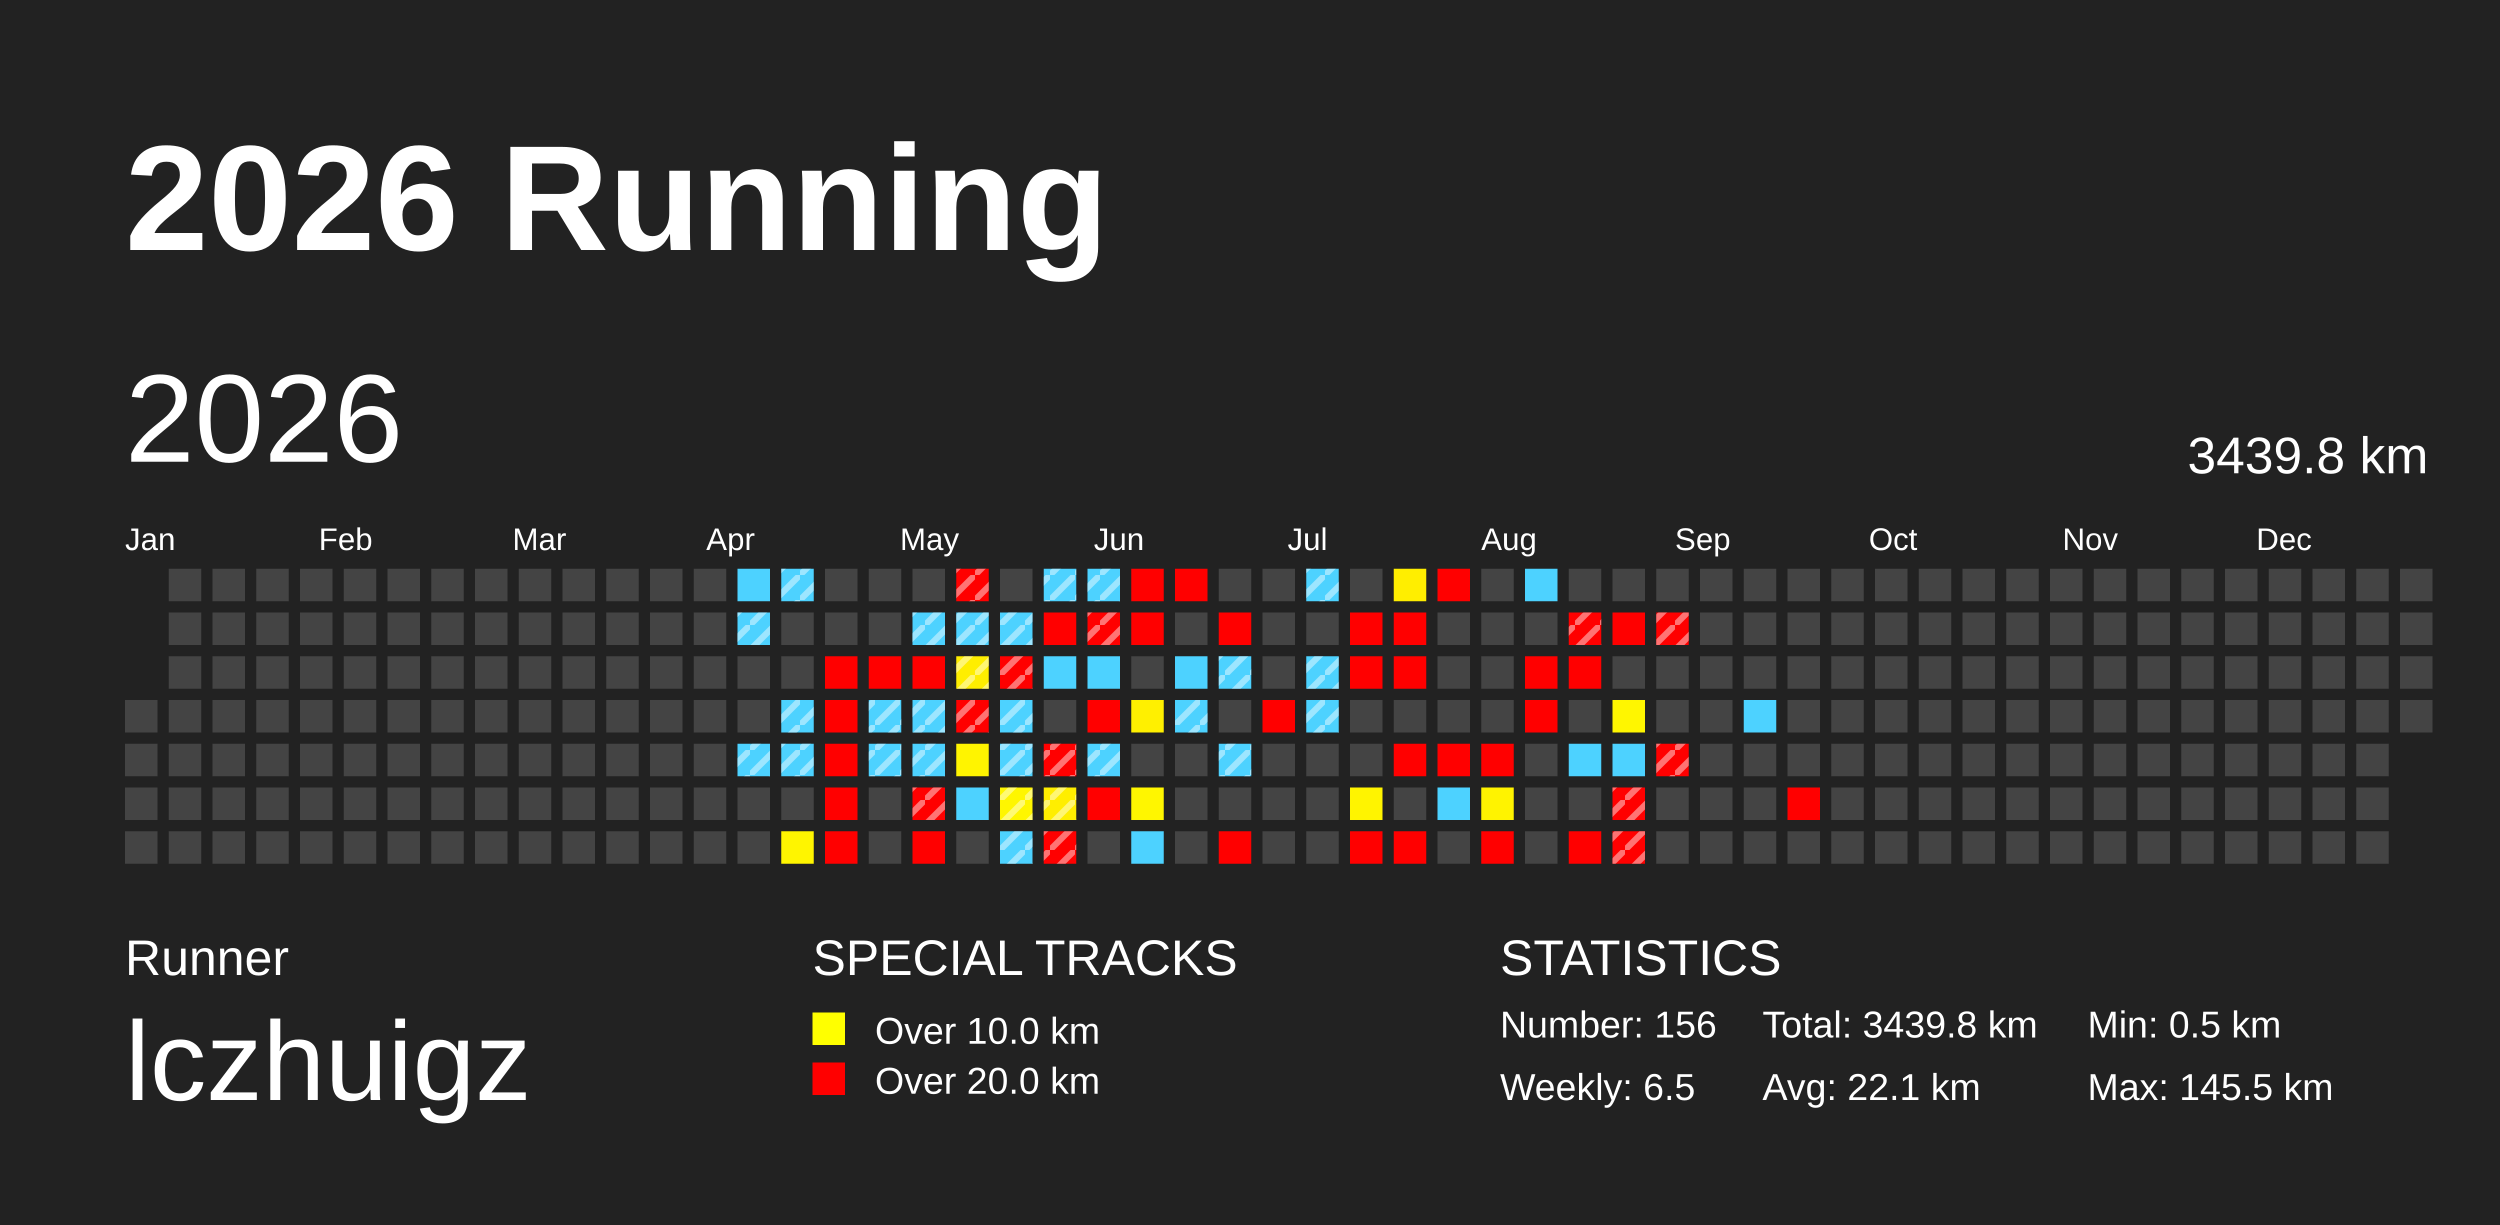
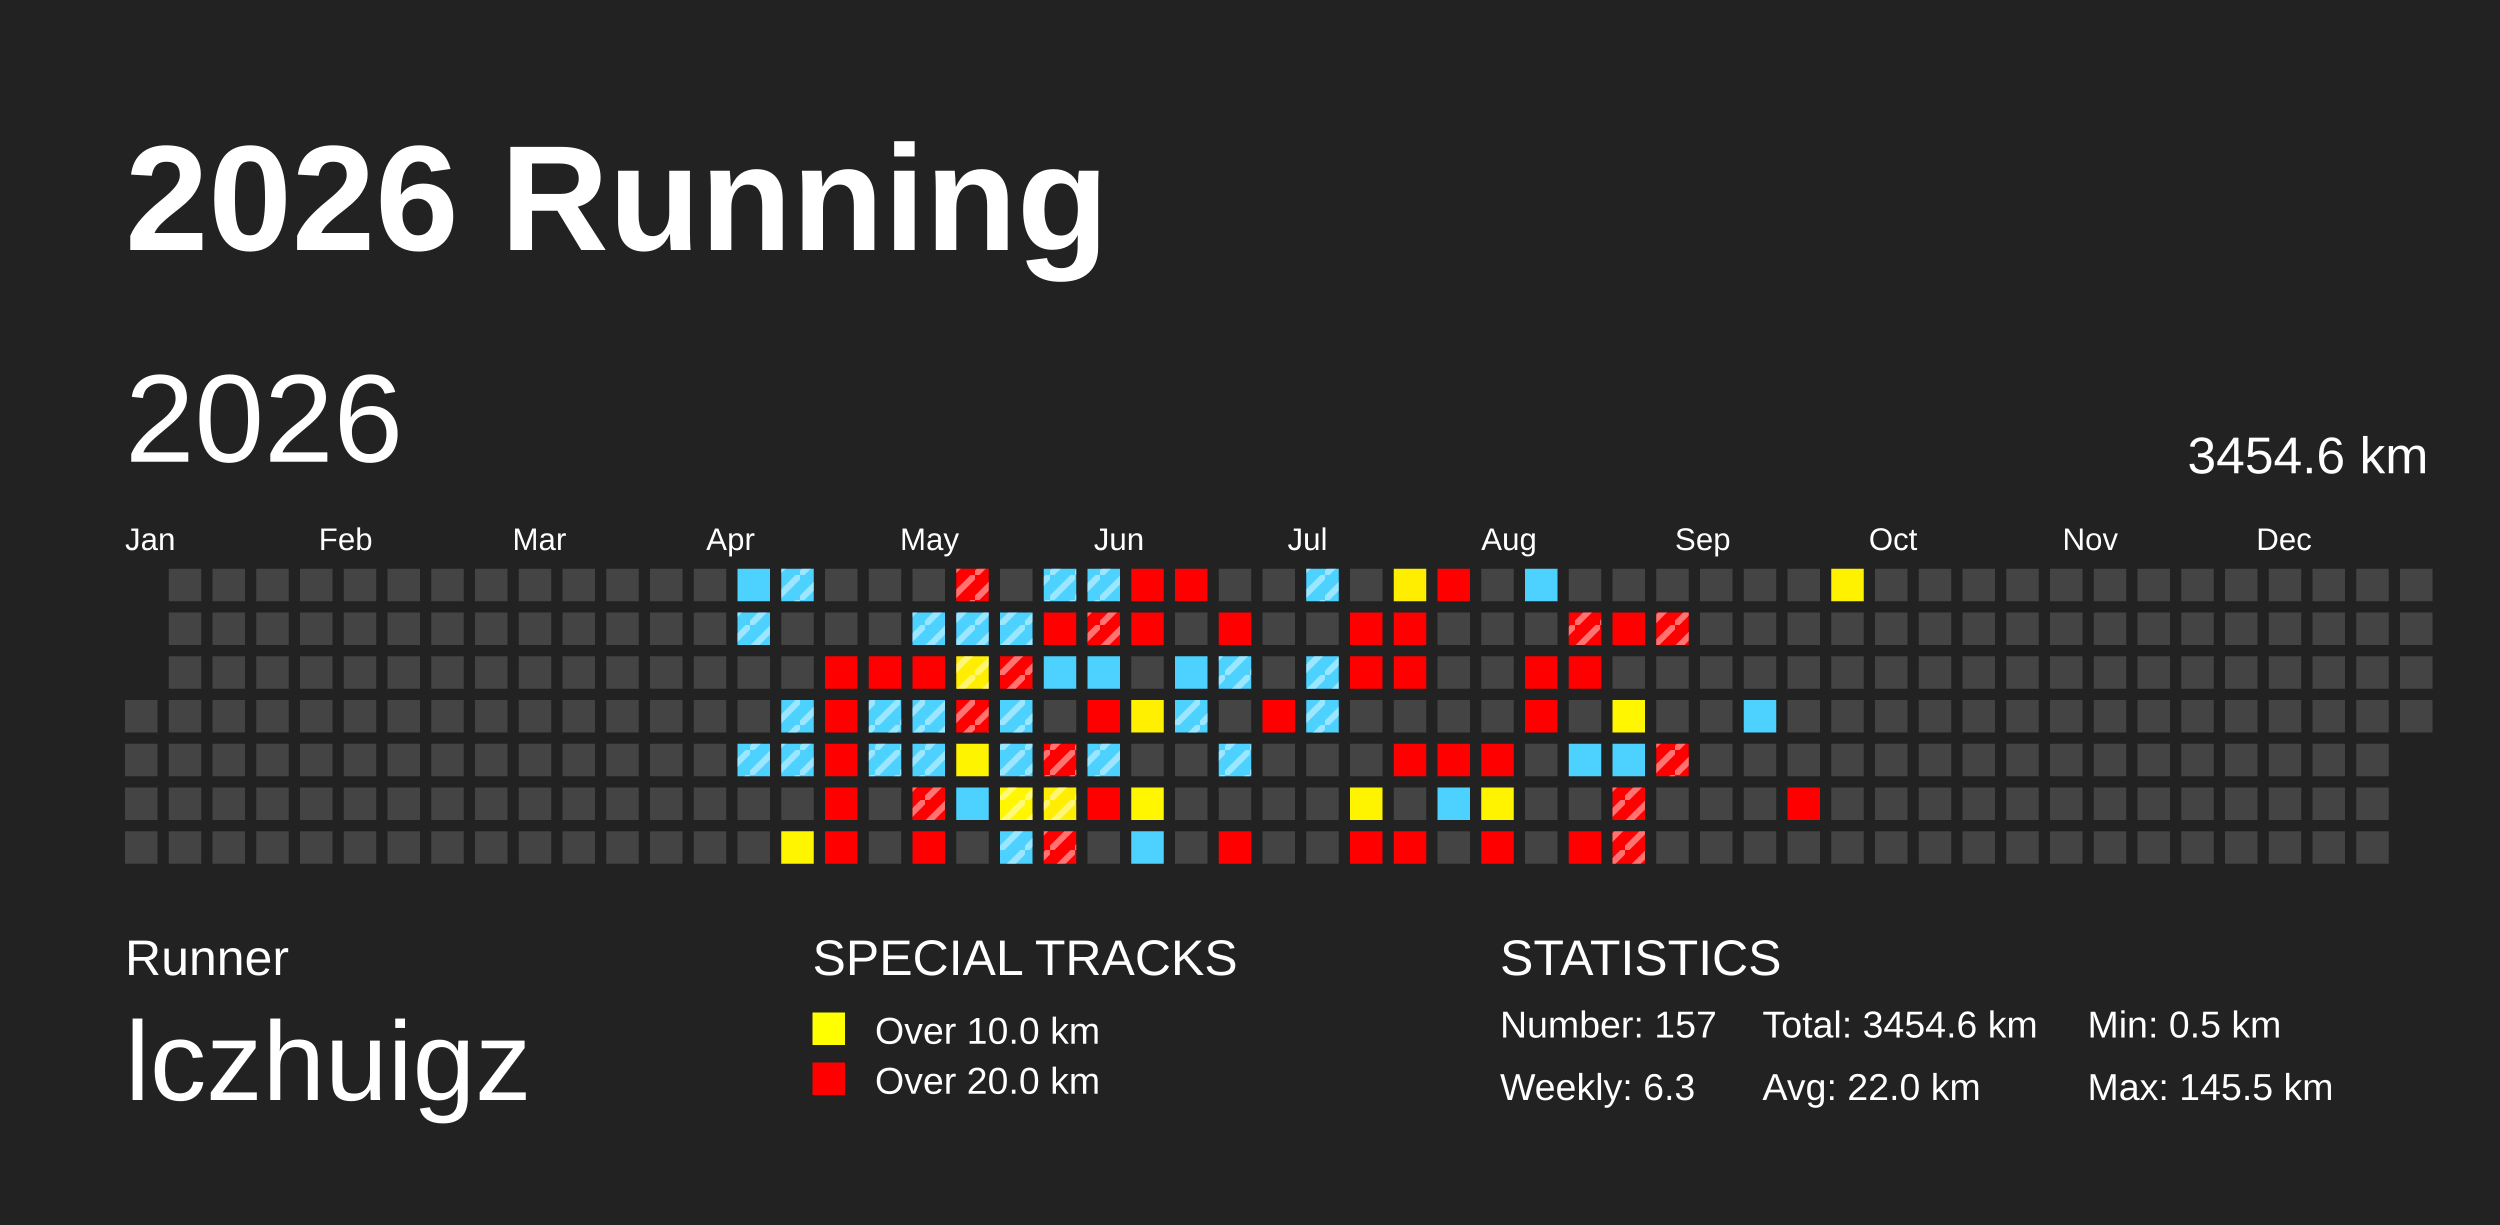
<svg xmlns="http://www.w3.org/2000/svg" baseProfile="full" height="98mm" version="1.1" viewBox="0,0,200,98" width="200mm">
  <defs>
    <pattern height="2" id="indoor-stripe" patternUnits="userSpaceOnUse" width="2">
      <line stroke="white" stroke-opacity="0.45" stroke-width="0.5" x1="0" x2="2" y1="2" y2="0" />
    </pattern>
  </defs>
  <rect fill="#222222" height="98" width="200" x="0" y="0" />
  <text fill="#FFFFFF" style="font-size:12px; font-family:Arial; font-weight:bold;" x="10" y="20">2026 Running</text>
  <text fill="#FFFFFF" style="font-size:4px; font-family:Arial" x="10" y="78">Runner</text>
  <text fill="#FFFFFF" style="font-size:9px; font-family:Arial" x="10" y="88">lczhuigz</text>
  <text fill="#FFFFFF" style="font-size:4px; font-family:Arial" x="65" y="78">SPECIAL TRACKS</text>
  <rect fill="yellow" height="2.6" width="2.6" x="65" y="81" />
  <text fill="#FFFFFF" style="font-size:3px; font-family:Arial" x="70" y="83.5">Over 10.0 km</text>
  <rect fill="red" height="2.6" width="2.6" x="65" y="85" />
  <text fill="#FFFFFF" style="font-size:3px; font-family:Arial" x="70" y="87.5">Over 20.0 km</text>
  <text fill="#FFFFFF" style="font-size:4px; font-family:Arial" x="120" y="78">STATISTICS</text>
-   <text fill="#FFFFFF" style="font-size:3px; font-family:Arial" x="120" y="83">Number: 156</text>
-   <text fill="#FFFFFF" style="font-size:3px; font-family:Arial" x="120" y="88">Weekly: 6.5</text>
-   <text fill="#FFFFFF" style="font-size:3px; font-family:Arial" x="141" y="83">Total: 3439.8 km</text>
-   <text fill="#FFFFFF" style="font-size:3px; font-family:Arial" x="141" y="88">Avg: 22.1 km</text>
+   <text fill="#FFFFFF" style="font-size:3px; font-family:Arial" x="120" y="83">Number: 157</text>
+   <text fill="#FFFFFF" style="font-size:3px; font-family:Arial" x="120" y="88">Weekly: 6.3</text>
+   <text fill="#FFFFFF" style="font-size:3px; font-family:Arial" x="141" y="83">Total: 3454.6 km</text>
+   <text fill="#FFFFFF" style="font-size:3px; font-family:Arial" x="141" y="88">Avg: 22.0 km</text>
  <text fill="#FFFFFF" style="font-size:3px; font-family:Arial" x="167" y="83">Min: 0.5 km</text>
  <text fill="#FFFFFF" style="font-size:3px; font-family:Arial" x="167" y="88">Max: 145.5 km</text>
  <text dominant-baseline="hanging" fill="#FFFFFF" style="font-size:10.0px; font-family:Arial;" x="10" y="30">2026</text>
-   <text dominant-baseline="hanging" fill="#FFFFFF" style="font-size:4.125px; font-family:Arial;" x="175" y="35">3439.8 km</text>
+   <text dominant-baseline="hanging" fill="#FFFFFF" style="font-size:4.125px; font-family:Arial;" x="175" y="35">3454.6 km</text>
  <text fill="#FFFFFF" style="font-size:2.5px; font-family:Arial" x="10.0" y="44">Jan</text>
  <text fill="#FFFFFF" style="font-size:2.5px; font-family:Arial" x="25.5" y="44">Feb</text>
  <text fill="#FFFFFF" style="font-size:2.5px; font-family:Arial" x="41.0" y="44">Mar</text>
  <text fill="#FFFFFF" style="font-size:2.5px; font-family:Arial" x="56.5" y="44">Apr</text>
  <text fill="#FFFFFF" style="font-size:2.5px; font-family:Arial" x="72.0" y="44">May</text>
  <text fill="#FFFFFF" style="font-size:2.5px; font-family:Arial" x="87.5" y="44">Jun</text>
  <text fill="#FFFFFF" style="font-size:2.5px; font-family:Arial" x="103.0" y="44">Jul</text>
  <text fill="#FFFFFF" style="font-size:2.5px; font-family:Arial" x="118.5" y="44">Aug</text>
  <text fill="#FFFFFF" style="font-size:2.5px; font-family:Arial" x="134.0" y="44">Sep</text>
  <text fill="#FFFFFF" style="font-size:2.5px; font-family:Arial" x="149.5" y="44">Oct</text>
  <text fill="#FFFFFF" style="font-size:2.5px; font-family:Arial" x="165.0" y="44">Nov</text>
  <text fill="#FFFFFF" style="font-size:2.5px; font-family:Arial" x="180.5" y="44">Dec</text>
  <rect fill="#444444" height="2.6" width="2.6" x="10.0" y="56.0" />
  <rect fill="#444444" height="2.6" width="2.6" x="10.0" y="59.5" />
  <rect fill="#444444" height="2.6" width="2.6" x="10.0" y="63.0" />
  <rect fill="#444444" height="2.6" width="2.6" x="10.0" y="66.5" />
  <rect fill="#444444" height="2.6" width="2.6" x="13.5" y="45.5" />
  <rect fill="#444444" height="2.6" width="2.6" x="13.5" y="49.0" />
  <rect fill="#444444" height="2.6" width="2.6" x="13.5" y="52.5" />
  <rect fill="#444444" height="2.6" width="2.6" x="13.5" y="56.0" />
  <rect fill="#444444" height="2.6" width="2.6" x="13.5" y="59.5" />
  <rect fill="#444444" height="2.6" width="2.6" x="13.5" y="63.0" />
  <rect fill="#444444" height="2.6" width="2.6" x="13.5" y="66.5" />
  <rect fill="#444444" height="2.6" width="2.6" x="17.0" y="45.5" />
  <rect fill="#444444" height="2.6" width="2.6" x="17.0" y="49.0" />
  <rect fill="#444444" height="2.6" width="2.6" x="17.0" y="52.5" />
  <rect fill="#444444" height="2.6" width="2.6" x="17.0" y="56.0" />
  <rect fill="#444444" height="2.6" width="2.6" x="17.0" y="59.5" />
  <rect fill="#444444" height="2.6" width="2.6" x="17.0" y="63.0" />
  <rect fill="#444444" height="2.6" width="2.6" x="17.0" y="66.5" />
  <rect fill="#444444" height="2.6" width="2.6" x="20.5" y="45.5" />
  <rect fill="#444444" height="2.6" width="2.6" x="20.5" y="49.0" />
  <rect fill="#444444" height="2.6" width="2.6" x="20.5" y="52.5" />
  <rect fill="#444444" height="2.6" width="2.6" x="20.5" y="56.0" />
  <rect fill="#444444" height="2.6" width="2.6" x="20.5" y="59.5" />
  <rect fill="#444444" height="2.6" width="2.6" x="20.5" y="63.0" />
  <rect fill="#444444" height="2.6" width="2.6" x="20.5" y="66.5" />
  <rect fill="#444444" height="2.6" width="2.6" x="24.0" y="45.5" />
  <rect fill="#444444" height="2.6" width="2.6" x="24.0" y="49.0" />
  <rect fill="#444444" height="2.6" width="2.6" x="24.0" y="52.5" />
  <rect fill="#444444" height="2.6" width="2.6" x="24.0" y="56.0" />
  <rect fill="#444444" height="2.6" width="2.6" x="24.0" y="59.5" />
  <rect fill="#444444" height="2.6" width="2.6" x="24.0" y="63.0" />
  <rect fill="#444444" height="2.6" width="2.6" x="24.0" y="66.5" />
  <rect fill="#444444" height="2.6" width="2.6" x="27.5" y="45.5" />
  <rect fill="#444444" height="2.6" width="2.6" x="27.5" y="49.0" />
  <rect fill="#444444" height="2.6" width="2.6" x="27.5" y="52.5" />
  <rect fill="#444444" height="2.6" width="2.6" x="27.5" y="56.0" />
  <rect fill="#444444" height="2.6" width="2.6" x="27.5" y="59.5" />
  <rect fill="#444444" height="2.6" width="2.6" x="27.5" y="63.0" />
  <rect fill="#444444" height="2.6" width="2.6" x="27.5" y="66.5" />
  <rect fill="#444444" height="2.6" width="2.6" x="31.0" y="45.5" />
  <rect fill="#444444" height="2.6" width="2.6" x="31.0" y="49.0" />
  <rect fill="#444444" height="2.6" width="2.6" x="31.0" y="52.5" />
  <rect fill="#444444" height="2.6" width="2.6" x="31.0" y="56.0" />
  <rect fill="#444444" height="2.6" width="2.6" x="31.0" y="59.5" />
  <rect fill="#444444" height="2.6" width="2.6" x="31.0" y="63.0" />
  <rect fill="#444444" height="2.6" width="2.6" x="31.0" y="66.5" />
  <rect fill="#444444" height="2.6" width="2.6" x="34.5" y="45.5" />
  <rect fill="#444444" height="2.6" width="2.6" x="34.5" y="49.0" />
  <rect fill="#444444" height="2.6" width="2.6" x="34.5" y="52.5" />
  <rect fill="#444444" height="2.6" width="2.6" x="34.5" y="56.0" />
  <rect fill="#444444" height="2.6" width="2.6" x="34.5" y="59.5" />
  <rect fill="#444444" height="2.6" width="2.6" x="34.5" y="63.0" />
  <rect fill="#444444" height="2.6" width="2.6" x="34.5" y="66.5" />
  <rect fill="#444444" height="2.6" width="2.6" x="38.0" y="45.5" />
  <rect fill="#444444" height="2.6" width="2.6" x="38.0" y="49.0" />
  <rect fill="#444444" height="2.6" width="2.6" x="38.0" y="52.5" />
  <rect fill="#444444" height="2.6" width="2.6" x="38.0" y="56.0" />
  <rect fill="#444444" height="2.6" width="2.6" x="38.0" y="59.5" />
  <rect fill="#444444" height="2.6" width="2.6" x="38.0" y="63.0" />
  <rect fill="#444444" height="2.6" width="2.6" x="38.0" y="66.5" />
  <rect fill="#444444" height="2.6" width="2.6" x="41.5" y="45.5" />
  <rect fill="#444444" height="2.6" width="2.6" x="41.5" y="49.0" />
  <rect fill="#444444" height="2.6" width="2.6" x="41.5" y="52.5" />
  <rect fill="#444444" height="2.6" width="2.6" x="41.5" y="56.0" />
  <rect fill="#444444" height="2.6" width="2.6" x="41.5" y="59.5" />
  <rect fill="#444444" height="2.6" width="2.6" x="41.5" y="63.0" />
  <rect fill="#444444" height="2.6" width="2.6" x="41.5" y="66.5" />
  <rect fill="#444444" height="2.6" width="2.6" x="45.0" y="45.5" />
  <rect fill="#444444" height="2.6" width="2.6" x="45.0" y="49.0" />
  <rect fill="#444444" height="2.6" width="2.6" x="45.0" y="52.5" />
  <rect fill="#444444" height="2.6" width="2.6" x="45.0" y="56.0" />
  <rect fill="#444444" height="2.6" width="2.6" x="45.0" y="59.5" />
  <rect fill="#444444" height="2.6" width="2.6" x="45.0" y="63.0" />
  <rect fill="#444444" height="2.6" width="2.6" x="45.0" y="66.5" />
  <rect fill="#444444" height="2.6" width="2.6" x="48.5" y="45.5" />
  <rect fill="#444444" height="2.6" width="2.6" x="48.5" y="49.0" />
  <rect fill="#444444" height="2.6" width="2.6" x="48.5" y="52.5" />
  <rect fill="#444444" height="2.6" width="2.6" x="48.5" y="56.0" />
  <rect fill="#444444" height="2.6" width="2.6" x="48.5" y="59.5" />
  <rect fill="#444444" height="2.6" width="2.6" x="48.5" y="63.0" />
  <rect fill="#444444" height="2.6" width="2.6" x="48.5" y="66.5" />
  <rect fill="#444444" height="2.6" width="2.6" x="52.0" y="45.5" />
  <rect fill="#444444" height="2.6" width="2.6" x="52.0" y="49.0" />
  <rect fill="#444444" height="2.6" width="2.6" x="52.0" y="52.5" />
  <rect fill="#444444" height="2.6" width="2.6" x="52.0" y="56.0" />
  <rect fill="#444444" height="2.6" width="2.6" x="52.0" y="59.5" />
  <rect fill="#444444" height="2.6" width="2.6" x="52.0" y="63.0" />
  <rect fill="#444444" height="2.6" width="2.6" x="52.0" y="66.5" />
  <rect fill="#444444" height="2.6" width="2.6" x="55.5" y="45.5" />
  <rect fill="#444444" height="2.6" width="2.6" x="55.5" y="49.0" />
  <rect fill="#444444" height="2.6" width="2.6" x="55.5" y="52.5" />
  <rect fill="#444444" height="2.6" width="2.6" x="55.5" y="56.0" />
  <rect fill="#444444" height="2.6" width="2.6" x="55.5" y="59.5" />
  <rect fill="#444444" height="2.6" width="2.6" x="55.5" y="63.0" />
  <rect fill="#444444" height="2.6" width="2.6" x="55.5" y="66.5" />
  <rect fill="#4dd2ff" height="2.6" width="2.6" x="59.0" y="45.5" />
  <rect fill="#4dd2ff" height="2.6" width="2.6" x="59.0" y="49.0" />
  <rect fill="url(#indoor-stripe)" height="2.6" style="pointer-events: none;" width="2.6" x="59.0" y="49.0" />
  <rect fill="#444444" height="2.6" width="2.6" x="59.0" y="52.5" />
  <rect fill="#444444" height="2.6" width="2.6" x="59.0" y="56.0" />
  <rect fill="#4dd2ff" height="2.6" width="2.6" x="59.0" y="59.5" />
  <rect fill="url(#indoor-stripe)" height="2.6" style="pointer-events: none;" width="2.6" x="59.0" y="59.5" />
  <rect fill="#444444" height="2.6" width="2.6" x="59.0" y="63.0" />
  <rect fill="#444444" height="2.6" width="2.6" x="59.0" y="66.5" />
  <rect fill="#4dd2ff" height="2.6" width="2.6" x="62.5" y="45.5" />
  <rect fill="url(#indoor-stripe)" height="2.6" style="pointer-events: none;" width="2.6" x="62.5" y="45.5" />
  <rect fill="#444444" height="2.6" width="2.6" x="62.5" y="49.0" />
  <rect fill="#444444" height="2.6" width="2.6" x="62.5" y="52.5" />
  <rect fill="#4dd2ff" height="2.6" width="2.6" x="62.5" y="56.0" />
  <rect fill="url(#indoor-stripe)" height="2.6" style="pointer-events: none;" width="2.6" x="62.5" y="56.0" />
  <rect fill="#4dd2ff" height="2.6" width="2.6" x="62.5" y="59.5" />
  <rect fill="url(#indoor-stripe)" height="2.6" style="pointer-events: none;" width="2.6" x="62.5" y="59.5" />
  <rect fill="#444444" height="2.6" width="2.6" x="62.5" y="63.0" />
  <rect fill="#fff500" height="2.6" width="2.6" x="62.5" y="66.5" />
  <rect fill="#444444" height="2.6" width="2.6" x="66.0" y="45.5" />
  <rect fill="#444444" height="2.6" width="2.6" x="66.0" y="49.0" />
  <rect fill="red" height="2.6" width="2.6" x="66.0" y="52.5" />
  <rect fill="red" height="2.6" width="2.6" x="66.0" y="56.0" />
  <rect fill="red" height="2.6" width="2.6" x="66.0" y="59.5" />
  <rect fill="red" height="2.6" width="2.6" x="66.0" y="63.0" />
  <rect fill="red" height="2.6" width="2.6" x="66.0" y="66.5" />
  <rect fill="#444444" height="2.6" width="2.6" x="69.5" y="45.5" />
  <rect fill="#444444" height="2.6" width="2.6" x="69.5" y="49.0" />
  <rect fill="red" height="2.6" width="2.6" x="69.5" y="52.5" />
  <rect fill="#4dd2ff" height="2.6" width="2.6" x="69.5" y="56.0" />
  <rect fill="url(#indoor-stripe)" height="2.6" style="pointer-events: none;" width="2.6" x="69.5" y="56.0" />
  <rect fill="#4dd2ff" height="2.6" width="2.6" x="69.5" y="59.5" />
  <rect fill="url(#indoor-stripe)" height="2.6" style="pointer-events: none;" width="2.6" x="69.5" y="59.5" />
  <rect fill="#444444" height="2.6" width="2.6" x="69.5" y="63.0" />
  <rect fill="#444444" height="2.6" width="2.6" x="69.5" y="66.5" />
  <rect fill="#444444" height="2.6" width="2.6" x="73.0" y="45.5" />
  <rect fill="#4dd2ff" height="2.6" width="2.6" x="73.0" y="49.0" />
  <rect fill="url(#indoor-stripe)" height="2.6" style="pointer-events: none;" width="2.6" x="73.0" y="49.0" />
  <rect fill="red" height="2.6" width="2.6" x="73.0" y="52.5" />
  <rect fill="#4dd2ff" height="2.6" width="2.6" x="73.0" y="56.0" />
  <rect fill="url(#indoor-stripe)" height="2.6" style="pointer-events: none;" width="2.6" x="73.0" y="56.0" />
  <rect fill="#4dd2ff" height="2.6" width="2.6" x="73.0" y="59.5" />
  <rect fill="url(#indoor-stripe)" height="2.6" style="pointer-events: none;" width="2.6" x="73.0" y="59.5" />
  <rect fill="red" height="2.6" width="2.6" x="73.0" y="63.0" />
  <rect fill="url(#indoor-stripe)" height="2.6" style="pointer-events: none;" width="2.6" x="73.0" y="63.0" />
  <rect fill="red" height="2.6" width="2.6" x="73.0" y="66.5" />
  <rect fill="red" height="2.6" width="2.6" x="76.5" y="45.5" />
  <rect fill="url(#indoor-stripe)" height="2.6" style="pointer-events: none;" width="2.6" x="76.5" y="45.5" />
  <rect fill="#4dd2ff" height="2.6" width="2.6" x="76.5" y="49.0" />
  <rect fill="url(#indoor-stripe)" height="2.6" style="pointer-events: none;" width="2.6" x="76.5" y="49.0" />
  <rect fill="#ffee00" height="2.6" width="2.6" x="76.5" y="52.5" />
  <rect fill="url(#indoor-stripe)" height="2.6" style="pointer-events: none;" width="2.6" x="76.5" y="52.5" />
  <rect fill="red" height="2.6" width="2.6" x="76.5" y="56.0" />
  <rect fill="url(#indoor-stripe)" height="2.6" style="pointer-events: none;" width="2.6" x="76.5" y="56.0" />
  <rect fill="#fff400" height="2.6" width="2.6" x="76.5" y="59.5" />
  <rect fill="#4dd2ff" height="2.6" width="2.6" x="76.5" y="63.0" />
  <rect fill="#444444" height="2.6" width="2.6" x="76.5" y="66.5" />
  <rect fill="#444444" height="2.6" width="2.6" x="80.0" y="45.5" />
  <rect fill="#4dd2ff" height="2.6" width="2.6" x="80.0" y="49.0" />
  <rect fill="url(#indoor-stripe)" height="2.6" style="pointer-events: none;" width="2.6" x="80.0" y="49.0" />
  <rect fill="red" height="2.6" width="2.6" x="80.0" y="52.5" />
  <rect fill="url(#indoor-stripe)" height="2.6" style="pointer-events: none;" width="2.6" x="80.0" y="52.5" />
  <rect fill="#4dd2ff" height="2.6" width="2.6" x="80.0" y="56.0" />
  <rect fill="url(#indoor-stripe)" height="2.6" style="pointer-events: none;" width="2.6" x="80.0" y="56.0" />
  <rect fill="#4dd2ff" height="2.6" width="2.6" x="80.0" y="59.5" />
  <rect fill="url(#indoor-stripe)" height="2.6" style="pointer-events: none;" width="2.6" x="80.0" y="59.5" />
  <rect fill="#fff600" height="2.6" width="2.6" x="80.0" y="63.0" />
  <rect fill="url(#indoor-stripe)" height="2.6" style="pointer-events: none;" width="2.6" x="80.0" y="63.0" />
  <rect fill="#4dd2ff" height="2.6" width="2.6" x="80.0" y="66.5" />
  <rect fill="url(#indoor-stripe)" height="2.6" style="pointer-events: none;" width="2.6" x="80.0" y="66.5" />
  <rect fill="#4dd2ff" height="2.6" width="2.6" x="83.5" y="45.5" />
  <rect fill="url(#indoor-stripe)" height="2.6" style="pointer-events: none;" width="2.6" x="83.5" y="45.5" />
  <rect fill="red" height="2.6" width="2.6" x="83.5" y="49.0" />
  <rect fill="#4dd2ff" height="2.6" width="2.6" x="83.5" y="52.5" />
  <rect fill="#444444" height="2.6" width="2.6" x="83.5" y="56.0" />
  <rect fill="red" height="2.6" width="2.6" x="83.5" y="59.5" />
  <rect fill="url(#indoor-stripe)" height="2.6" style="pointer-events: none;" width="2.6" x="83.5" y="59.5" />
  <rect fill="#ffee00" height="2.6" width="2.6" x="83.5" y="63.0" />
  <rect fill="url(#indoor-stripe)" height="2.6" style="pointer-events: none;" width="2.6" x="83.5" y="63.0" />
  <rect fill="red" height="2.6" width="2.6" x="83.5" y="66.5" />
  <rect fill="url(#indoor-stripe)" height="2.6" style="pointer-events: none;" width="2.6" x="83.5" y="66.5" />
  <rect fill="#4dd2ff" height="2.6" width="2.6" x="87.0" y="45.5" />
  <rect fill="url(#indoor-stripe)" height="2.6" style="pointer-events: none;" width="2.6" x="87.0" y="45.5" />
  <rect fill="red" height="2.6" width="2.6" x="87.0" y="49.0" />
  <rect fill="url(#indoor-stripe)" height="2.6" style="pointer-events: none;" width="2.6" x="87.0" y="49.0" />
  <rect fill="#4dd2ff" height="2.6" width="2.6" x="87.0" y="52.5" />
  <rect fill="red" height="2.6" width="2.6" x="87.0" y="56.0" />
  <rect fill="#4dd2ff" height="2.6" width="2.6" x="87.0" y="59.5" />
  <rect fill="url(#indoor-stripe)" height="2.6" style="pointer-events: none;" width="2.6" x="87.0" y="59.5" />
  <rect fill="red" height="2.6" width="2.6" x="87.0" y="63.0" />
  <rect fill="#444444" height="2.6" width="2.6" x="87.0" y="66.5" />
  <rect fill="red" height="2.6" width="2.6" x="90.5" y="45.5" />
  <rect fill="red" height="2.6" width="2.6" x="90.5" y="49.0" />
  <rect fill="#444444" height="2.6" width="2.6" x="90.5" y="52.5" />
  <rect fill="#fff000" height="2.6" width="2.6" x="90.5" y="56.0" />
  <rect fill="#444444" height="2.6" width="2.6" x="90.5" y="59.5" />
  <rect fill="#fff600" height="2.6" width="2.6" x="90.5" y="63.0" />
  <rect fill="#4dd2ff" height="2.6" width="2.6" x="90.5" y="66.5" />
  <rect fill="red" height="2.6" width="2.6" x="94.0" y="45.5" />
  <rect fill="#444444" height="2.6" width="2.6" x="94.0" y="49.0" />
  <rect fill="#4dd2ff" height="2.6" width="2.6" x="94.0" y="52.5" />
  <rect fill="#4dd2ff" height="2.6" width="2.6" x="94.0" y="56.0" />
  <rect fill="url(#indoor-stripe)" height="2.6" style="pointer-events: none;" width="2.6" x="94.0" y="56.0" />
  <rect fill="#444444" height="2.6" width="2.6" x="94.0" y="59.5" />
  <rect fill="#444444" height="2.6" width="2.6" x="94.0" y="63.0" />
  <rect fill="#444444" height="2.6" width="2.6" x="94.0" y="66.5" />
  <rect fill="#444444" height="2.6" width="2.6" x="97.5" y="45.5" />
  <rect fill="red" height="2.6" width="2.6" x="97.5" y="49.0" />
  <rect fill="#4dd2ff" height="2.6" width="2.6" x="97.5" y="52.5" />
  <rect fill="url(#indoor-stripe)" height="2.6" style="pointer-events: none;" width="2.6" x="97.5" y="52.5" />
  <rect fill="#444444" height="2.6" width="2.6" x="97.5" y="56.0" />
  <rect fill="#4dd2ff" height="2.6" width="2.6" x="97.5" y="59.5" />
  <rect fill="url(#indoor-stripe)" height="2.6" style="pointer-events: none;" width="2.6" x="97.5" y="59.5" />
  <rect fill="#444444" height="2.6" width="2.6" x="97.5" y="63.0" />
  <rect fill="red" height="2.6" width="2.6" x="97.5" y="66.5" />
  <rect fill="#444444" height="2.6" width="2.6" x="101.0" y="45.5" />
  <rect fill="#444444" height="2.6" width="2.6" x="101.0" y="49.0" />
  <rect fill="#444444" height="2.6" width="2.6" x="101.0" y="52.5" />
  <rect fill="red" height="2.6" width="2.6" x="101.0" y="56.0" />
  <rect fill="#444444" height="2.6" width="2.6" x="101.0" y="59.5" />
  <rect fill="#444444" height="2.6" width="2.6" x="101.0" y="63.0" />
  <rect fill="#444444" height="2.6" width="2.6" x="101.0" y="66.5" />
  <rect fill="#4dd2ff" height="2.6" width="2.6" x="104.5" y="45.5" />
  <rect fill="url(#indoor-stripe)" height="2.6" style="pointer-events: none;" width="2.6" x="104.5" y="45.5" />
  <rect fill="#444444" height="2.6" width="2.6" x="104.5" y="49.0" />
  <rect fill="#4dd2ff" height="2.6" width="2.6" x="104.5" y="52.5" />
  <rect fill="url(#indoor-stripe)" height="2.6" style="pointer-events: none;" width="2.6" x="104.5" y="52.5" />
  <rect fill="#4dd2ff" height="2.6" width="2.6" x="104.5" y="56.0" />
  <rect fill="url(#indoor-stripe)" height="2.6" style="pointer-events: none;" width="2.6" x="104.5" y="56.0" />
  <rect fill="#444444" height="2.6" width="2.6" x="104.5" y="59.5" />
  <rect fill="#444444" height="2.6" width="2.6" x="104.5" y="63.0" />
  <rect fill="#444444" height="2.6" width="2.6" x="104.5" y="66.5" />
  <rect fill="#444444" height="2.6" width="2.6" x="108.0" y="45.5" />
  <rect fill="red" height="2.6" width="2.6" x="108.0" y="49.0" />
  <rect fill="red" height="2.6" width="2.6" x="108.0" y="52.5" />
  <rect fill="#444444" height="2.6" width="2.6" x="108.0" y="56.0" />
  <rect fill="#444444" height="2.6" width="2.6" x="108.0" y="59.5" />
  <rect fill="#fff400" height="2.6" width="2.6" x="108.0" y="63.0" />
  <rect fill="red" height="2.6" width="2.6" x="108.0" y="66.5" />
  <rect fill="#ffee00" height="2.6" width="2.6" x="111.5" y="45.5" />
  <rect fill="red" height="2.6" width="2.6" x="111.5" y="49.0" />
  <rect fill="red" height="2.6" width="2.6" x="111.5" y="52.5" />
  <rect fill="#444444" height="2.6" width="2.6" x="111.5" y="56.0" />
  <rect fill="red" height="2.6" width="2.6" x="111.5" y="59.5" />
  <rect fill="#444444" height="2.6" width="2.6" x="111.5" y="63.0" />
  <rect fill="red" height="2.6" width="2.6" x="111.5" y="66.5" />
  <rect fill="red" height="2.6" width="2.6" x="115.0" y="45.5" />
  <rect fill="#444444" height="2.6" width="2.6" x="115.0" y="49.0" />
  <rect fill="#444444" height="2.6" width="2.6" x="115.0" y="52.5" />
  <rect fill="#444444" height="2.6" width="2.6" x="115.0" y="56.0" />
  <rect fill="red" height="2.6" width="2.6" x="115.0" y="59.5" />
  <rect fill="#4dd2ff" height="2.6" width="2.6" x="115.0" y="63.0" />
  <rect fill="#444444" height="2.6" width="2.6" x="115.0" y="66.5" />
  <rect fill="#444444" height="2.6" width="2.6" x="118.5" y="45.5" />
  <rect fill="#444444" height="2.6" width="2.6" x="118.5" y="49.0" />
  <rect fill="#444444" height="2.6" width="2.6" x="118.5" y="52.5" />
  <rect fill="#444444" height="2.6" width="2.6" x="118.5" y="56.0" />
  <rect fill="red" height="2.6" width="2.6" x="118.5" y="59.5" />
  <rect fill="#fff300" height="2.6" width="2.6" x="118.5" y="63.0" />
  <rect fill="red" height="2.6" width="2.6" x="118.5" y="66.5" />
  <rect fill="#4dd2ff" height="2.6" width="2.6" x="122.0" y="45.5" />
  <rect fill="#444444" height="2.6" width="2.6" x="122.0" y="49.0" />
  <rect fill="red" height="2.6" width="2.6" x="122.0" y="52.5" />
  <rect fill="red" height="2.6" width="2.6" x="122.0" y="56.0" />
  <rect fill="#444444" height="2.6" width="2.6" x="122.0" y="59.5" />
  <rect fill="#444444" height="2.6" width="2.6" x="122.0" y="63.0" />
  <rect fill="#444444" height="2.6" width="2.6" x="122.0" y="66.5" />
  <rect fill="#444444" height="2.6" width="2.6" x="125.5" y="45.5" />
  <rect fill="red" height="2.6" width="2.6" x="125.5" y="49.0" />
  <rect fill="url(#indoor-stripe)" height="2.6" style="pointer-events: none;" width="2.6" x="125.5" y="49.0" />
  <rect fill="red" height="2.6" width="2.6" x="125.5" y="52.5" />
  <rect fill="#444444" height="2.6" width="2.6" x="125.5" y="56.0" />
  <rect fill="#4dd2ff" height="2.6" width="2.6" x="125.5" y="59.5" />
  <rect fill="#444444" height="2.6" width="2.6" x="125.5" y="63.0" />
  <rect fill="red" height="2.6" width="2.6" x="125.5" y="66.5" />
  <rect fill="#444444" height="2.6" width="2.6" x="129.0" y="45.5" />
  <rect fill="red" height="2.6" width="2.6" x="129.0" y="49.0" />
  <rect fill="#444444" height="2.6" width="2.6" x="129.0" y="52.5" />
  <rect fill="#fff600" height="2.6" width="2.6" x="129.0" y="56.0" />
  <rect fill="#4dd2ff" height="2.6" width="2.6" x="129.0" y="59.5" />
  <rect fill="red" height="2.6" width="2.6" x="129.0" y="63.0" />
  <rect fill="url(#indoor-stripe)" height="2.6" style="pointer-events: none;" width="2.6" x="129.0" y="63.0" />
  <rect fill="red" height="2.6" width="2.6" x="129.0" y="66.5" />
  <rect fill="url(#indoor-stripe)" height="2.6" style="pointer-events: none;" width="2.6" x="129.0" y="66.5" />
  <rect fill="#444444" height="2.6" width="2.6" x="132.5" y="45.5" />
  <rect fill="red" height="2.6" width="2.6" x="132.5" y="49.0" />
  <rect fill="url(#indoor-stripe)" height="2.6" style="pointer-events: none;" width="2.6" x="132.5" y="49.0" />
  <rect fill="#444444" height="2.6" width="2.6" x="132.5" y="52.5" />
  <rect fill="#444444" height="2.6" width="2.6" x="132.5" y="56.0" />
  <rect fill="red" height="2.6" width="2.6" x="132.5" y="59.5" />
  <rect fill="url(#indoor-stripe)" height="2.6" style="pointer-events: none;" width="2.6" x="132.5" y="59.5" />
  <rect fill="#444444" height="2.6" width="2.6" x="132.5" y="63.0" />
  <rect fill="#444444" height="2.6" width="2.6" x="132.5" y="66.5" />
  <rect fill="#444444" height="2.6" width="2.6" x="136.0" y="45.5" />
  <rect fill="#444444" height="2.6" width="2.6" x="136.0" y="49.0" />
  <rect fill="#444444" height="2.6" width="2.6" x="136.0" y="52.5" />
  <rect fill="#444444" height="2.6" width="2.6" x="136.0" y="56.0" />
  <rect fill="#444444" height="2.6" width="2.6" x="136.0" y="59.5" />
  <rect fill="#444444" height="2.6" width="2.6" x="136.0" y="63.0" />
  <rect fill="#444444" height="2.6" width="2.6" x="136.0" y="66.5" />
  <rect fill="#444444" height="2.6" width="2.6" x="139.5" y="45.5" />
  <rect fill="#444444" height="2.6" width="2.6" x="139.5" y="49.0" />
  <rect fill="#444444" height="2.6" width="2.6" x="139.5" y="52.5" />
  <rect fill="#4dd2ff" height="2.6" width="2.6" x="139.5" y="56.0" />
  <rect fill="#444444" height="2.6" width="2.6" x="139.5" y="59.5" />
  <rect fill="#444444" height="2.6" width="2.6" x="139.5" y="63.0" />
  <rect fill="#444444" height="2.6" width="2.6" x="139.5" y="66.5" />
  <rect fill="#444444" height="2.6" width="2.6" x="143.0" y="45.5" />
  <rect fill="#444444" height="2.6" width="2.6" x="143.0" y="49.0" />
  <rect fill="#444444" height="2.6" width="2.6" x="143.0" y="52.5" />
  <rect fill="#444444" height="2.6" width="2.6" x="143.0" y="56.0" />
  <rect fill="#444444" height="2.6" width="2.6" x="143.0" y="59.5" />
  <rect fill="red" height="2.6" width="2.6" x="143.0" y="63.0" />
  <rect fill="#444444" height="2.6" width="2.6" x="143.0" y="66.5" />
-   <rect fill="#444444" height="2.6" width="2.6" x="146.5" y="45.5" />
+   <rect fill="#fff200" height="2.6" width="2.6" x="146.5" y="45.5" />
  <rect fill="#444444" height="2.6" width="2.6" x="146.5" y="49.0" />
  <rect fill="#444444" height="2.6" width="2.6" x="146.5" y="52.5" />
  <rect fill="#444444" height="2.6" width="2.6" x="146.5" y="56.0" />
  <rect fill="#444444" height="2.6" width="2.6" x="146.5" y="59.5" />
  <rect fill="#444444" height="2.6" width="2.6" x="146.5" y="63.0" />
  <rect fill="#444444" height="2.6" width="2.6" x="146.5" y="66.5" />
  <rect fill="#444444" height="2.6" width="2.6" x="150.0" y="45.5" />
  <rect fill="#444444" height="2.6" width="2.6" x="150.0" y="49.0" />
  <rect fill="#444444" height="2.6" width="2.6" x="150.0" y="52.5" />
  <rect fill="#444444" height="2.6" width="2.6" x="150.0" y="56.0" />
  <rect fill="#444444" height="2.6" width="2.6" x="150.0" y="59.5" />
  <rect fill="#444444" height="2.6" width="2.6" x="150.0" y="63.0" />
  <rect fill="#444444" height="2.6" width="2.6" x="150.0" y="66.5" />
  <rect fill="#444444" height="2.6" width="2.6" x="153.5" y="45.5" />
  <rect fill="#444444" height="2.6" width="2.6" x="153.5" y="49.0" />
  <rect fill="#444444" height="2.6" width="2.6" x="153.5" y="52.5" />
  <rect fill="#444444" height="2.6" width="2.6" x="153.5" y="56.0" />
  <rect fill="#444444" height="2.6" width="2.6" x="153.5" y="59.5" />
  <rect fill="#444444" height="2.6" width="2.6" x="153.5" y="63.0" />
  <rect fill="#444444" height="2.6" width="2.6" x="153.5" y="66.5" />
  <rect fill="#444444" height="2.6" width="2.6" x="157.0" y="45.5" />
  <rect fill="#444444" height="2.6" width="2.6" x="157.0" y="49.0" />
  <rect fill="#444444" height="2.6" width="2.6" x="157.0" y="52.5" />
  <rect fill="#444444" height="2.6" width="2.6" x="157.0" y="56.0" />
  <rect fill="#444444" height="2.6" width="2.6" x="157.0" y="59.5" />
  <rect fill="#444444" height="2.6" width="2.6" x="157.0" y="63.0" />
  <rect fill="#444444" height="2.6" width="2.6" x="157.0" y="66.5" />
  <rect fill="#444444" height="2.6" width="2.6" x="160.5" y="45.5" />
  <rect fill="#444444" height="2.6" width="2.6" x="160.5" y="49.0" />
  <rect fill="#444444" height="2.6" width="2.6" x="160.5" y="52.5" />
  <rect fill="#444444" height="2.6" width="2.6" x="160.5" y="56.0" />
  <rect fill="#444444" height="2.6" width="2.6" x="160.5" y="59.5" />
  <rect fill="#444444" height="2.6" width="2.6" x="160.5" y="63.0" />
  <rect fill="#444444" height="2.6" width="2.6" x="160.5" y="66.5" />
  <rect fill="#444444" height="2.6" width="2.6" x="164.0" y="45.5" />
  <rect fill="#444444" height="2.6" width="2.6" x="164.0" y="49.0" />
  <rect fill="#444444" height="2.6" width="2.6" x="164.0" y="52.5" />
  <rect fill="#444444" height="2.6" width="2.6" x="164.0" y="56.0" />
  <rect fill="#444444" height="2.6" width="2.6" x="164.0" y="59.5" />
  <rect fill="#444444" height="2.6" width="2.6" x="164.0" y="63.0" />
  <rect fill="#444444" height="2.6" width="2.6" x="164.0" y="66.5" />
  <rect fill="#444444" height="2.6" width="2.6" x="167.5" y="45.5" />
  <rect fill="#444444" height="2.6" width="2.6" x="167.5" y="49.0" />
  <rect fill="#444444" height="2.6" width="2.6" x="167.5" y="52.5" />
  <rect fill="#444444" height="2.6" width="2.6" x="167.5" y="56.0" />
  <rect fill="#444444" height="2.6" width="2.6" x="167.5" y="59.5" />
  <rect fill="#444444" height="2.6" width="2.6" x="167.5" y="63.0" />
  <rect fill="#444444" height="2.6" width="2.6" x="167.5" y="66.5" />
  <rect fill="#444444" height="2.6" width="2.6" x="171.0" y="45.5" />
  <rect fill="#444444" height="2.6" width="2.6" x="171.0" y="49.0" />
  <rect fill="#444444" height="2.6" width="2.6" x="171.0" y="52.5" />
  <rect fill="#444444" height="2.6" width="2.6" x="171.0" y="56.0" />
  <rect fill="#444444" height="2.6" width="2.6" x="171.0" y="59.5" />
  <rect fill="#444444" height="2.6" width="2.6" x="171.0" y="63.0" />
  <rect fill="#444444" height="2.6" width="2.6" x="171.0" y="66.5" />
  <rect fill="#444444" height="2.6" width="2.6" x="174.5" y="45.5" />
  <rect fill="#444444" height="2.6" width="2.6" x="174.5" y="49.0" />
  <rect fill="#444444" height="2.6" width="2.6" x="174.5" y="52.5" />
  <rect fill="#444444" height="2.6" width="2.6" x="174.5" y="56.0" />
  <rect fill="#444444" height="2.6" width="2.6" x="174.5" y="59.5" />
  <rect fill="#444444" height="2.6" width="2.6" x="174.5" y="63.0" />
  <rect fill="#444444" height="2.6" width="2.6" x="174.5" y="66.5" />
  <rect fill="#444444" height="2.6" width="2.6" x="178.0" y="45.5" />
  <rect fill="#444444" height="2.6" width="2.6" x="178.0" y="49.0" />
  <rect fill="#444444" height="2.6" width="2.6" x="178.0" y="52.5" />
  <rect fill="#444444" height="2.6" width="2.6" x="178.0" y="56.0" />
  <rect fill="#444444" height="2.6" width="2.6" x="178.0" y="59.5" />
  <rect fill="#444444" height="2.6" width="2.6" x="178.0" y="63.0" />
  <rect fill="#444444" height="2.6" width="2.6" x="178.0" y="66.5" />
  <rect fill="#444444" height="2.6" width="2.6" x="181.5" y="45.5" />
  <rect fill="#444444" height="2.6" width="2.6" x="181.5" y="49.0" />
  <rect fill="#444444" height="2.6" width="2.6" x="181.5" y="52.5" />
  <rect fill="#444444" height="2.6" width="2.6" x="181.5" y="56.0" />
  <rect fill="#444444" height="2.6" width="2.6" x="181.5" y="59.5" />
  <rect fill="#444444" height="2.6" width="2.6" x="181.5" y="63.0" />
  <rect fill="#444444" height="2.6" width="2.6" x="181.5" y="66.5" />
  <rect fill="#444444" height="2.6" width="2.6" x="185.0" y="45.5" />
  <rect fill="#444444" height="2.6" width="2.6" x="185.0" y="49.0" />
  <rect fill="#444444" height="2.6" width="2.6" x="185.0" y="52.5" />
  <rect fill="#444444" height="2.6" width="2.6" x="185.0" y="56.0" />
  <rect fill="#444444" height="2.6" width="2.6" x="185.0" y="59.5" />
  <rect fill="#444444" height="2.6" width="2.6" x="185.0" y="63.0" />
  <rect fill="#444444" height="2.6" width="2.6" x="185.0" y="66.5" />
  <rect fill="#444444" height="2.6" width="2.6" x="188.5" y="45.5" />
  <rect fill="#444444" height="2.6" width="2.6" x="188.5" y="49.0" />
  <rect fill="#444444" height="2.6" width="2.6" x="188.5" y="52.5" />
  <rect fill="#444444" height="2.6" width="2.6" x="188.5" y="56.0" />
  <rect fill="#444444" height="2.6" width="2.6" x="188.5" y="59.5" />
  <rect fill="#444444" height="2.6" width="2.6" x="188.5" y="63.0" />
  <rect fill="#444444" height="2.6" width="2.6" x="188.5" y="66.5" />
  <rect fill="#444444" height="2.6" width="2.6" x="192.0" y="45.5" />
  <rect fill="#444444" height="2.6" width="2.6" x="192.0" y="49.0" />
  <rect fill="#444444" height="2.6" width="2.6" x="192.0" y="52.5" />
  <rect fill="#444444" height="2.6" width="2.6" x="192.0" y="56.0" />
</svg>
